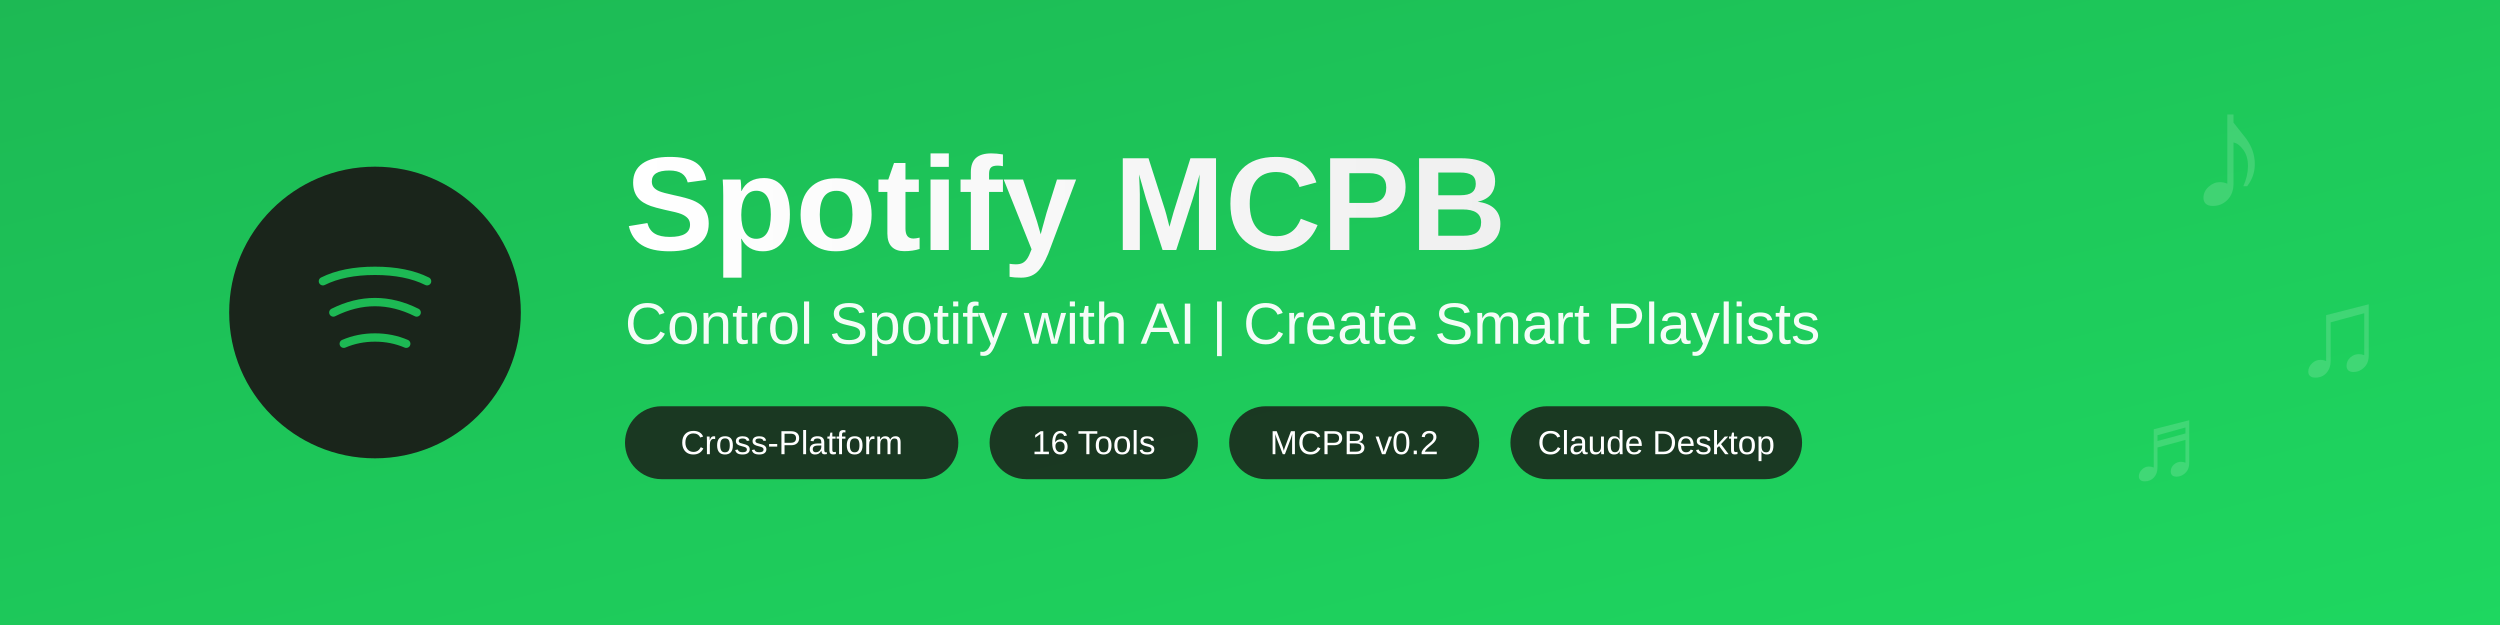
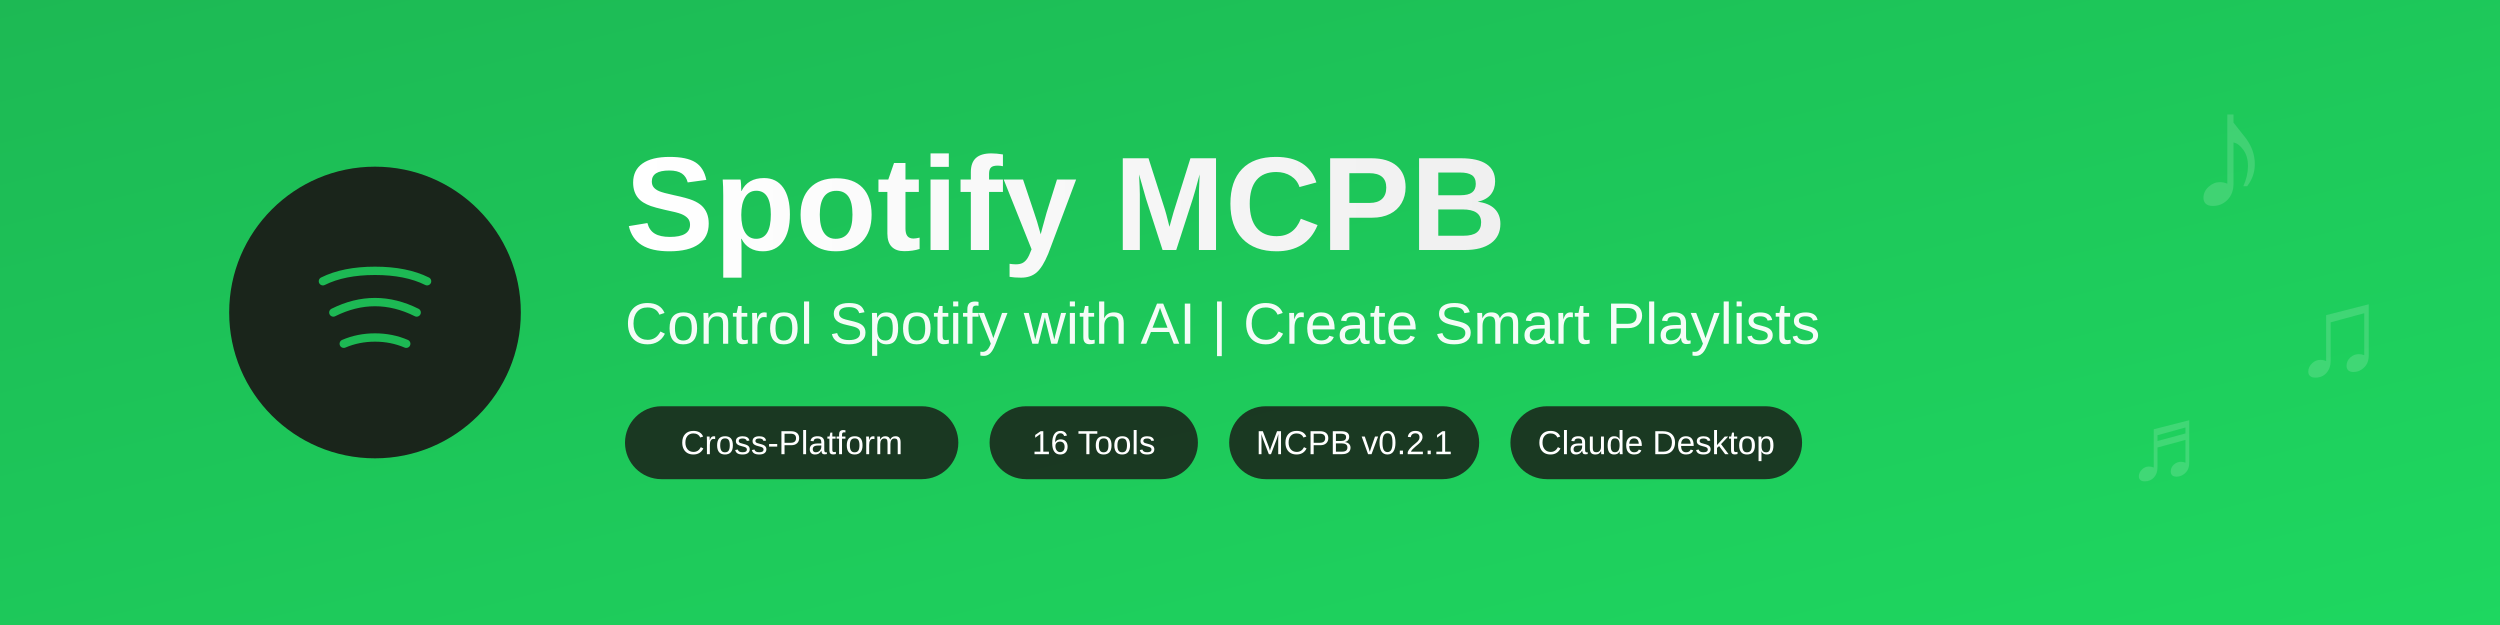
<svg xmlns="http://www.w3.org/2000/svg" width="1200" height="300">
  <defs>
    <linearGradient id="bgGradient" x1="0%" y1="0%" x2="100%" y2="100%">
      <stop offset="0%" style="stop-color:#1DB954;stop-opacity:1" />
      <stop offset="100%" style="stop-color:#1ed760;stop-opacity:1" />
    </linearGradient>
    <linearGradient id="textGradient" x1="0%" y1="0%" x2="100%" y2="0%">
      <stop offset="0%" style="stop-color:#ffffff;stop-opacity:1" />
      <stop offset="100%" style="stop-color:#f0f0f0;stop-opacity:1" />
    </linearGradient>
  </defs>
  <rect width="1200" height="300" fill="url(#bgGradient)" />
  <circle cx="180" cy="150" r="70" fill="#191414" opacity="0.9" />
  <path d="M 155,135 Q 165,130 180,130 Q 195,130 205,135" stroke="#1DB954" stroke-width="4" fill="none" stroke-linecap="round" />
  <path d="M 160,150 Q 170,145 180,145 Q 190,145 200,150" stroke="#1DB954" stroke-width="4" fill="none" stroke-linecap="round" />
  <path d="M 165,165 Q 172,162 180,162 Q 188,162 195,165" stroke="#1DB954" stroke-width="4" fill="none" stroke-linecap="round" />
  <text x="300" y="120" font-family="Arial, sans-serif" font-size="64" font-weight="bold" fill="url(#textGradient)">
    Spotify MCPB
  </text>
  <text x="300" y="165" font-family="Arial, sans-serif" font-size="28" fill="#ffffff" opacity="0.95">
    Control Spotify with AI | Create Smart Playlists
  </text>
  <g transform="translate(300, 195)">
    <rect x="0" y="0" width="160" height="35" rx="17.5" fill="#191414" opacity="0.8" />
    <text x="80" y="23" font-family="Arial, sans-serif" font-size="16" fill="#ffffff" text-anchor="middle">
      Cross-Platform
    </text>
    <rect x="175" y="0" width="100" height="35" rx="17.5" fill="#191414" opacity="0.8" />
    <text x="225" y="23" font-family="Arial, sans-serif" font-size="16" fill="#ffffff" text-anchor="middle">
      16 Tools
    </text>
    <rect x="290" y="0" width="120" height="35" rx="17.5" fill="#191414" opacity="0.8" />
    <text x="350" y="23" font-family="Arial, sans-serif" font-size="16" fill="#ffffff" text-anchor="middle">
-       MCPB v0.2
+       MCPB v0.2.1
    </text>
    <rect x="425" y="0" width="140" height="35" rx="17.5" fill="#191414" opacity="0.8" />
    <text x="495" y="23" font-family="Arial, sans-serif" font-size="16" fill="#ffffff" text-anchor="middle">
      Claude Desktop
    </text>
  </g>
  <g opacity="0.15" fill="#ffffff">
    <text x="1050" y="100" font-family="Arial, sans-serif" font-size="80">♪</text>
    <text x="1100" y="180" font-family="Arial, sans-serif" font-size="60">♫</text>
    <text x="1020" y="230" font-family="Arial, sans-serif" font-size="50">♬</text>
  </g>
</svg>
